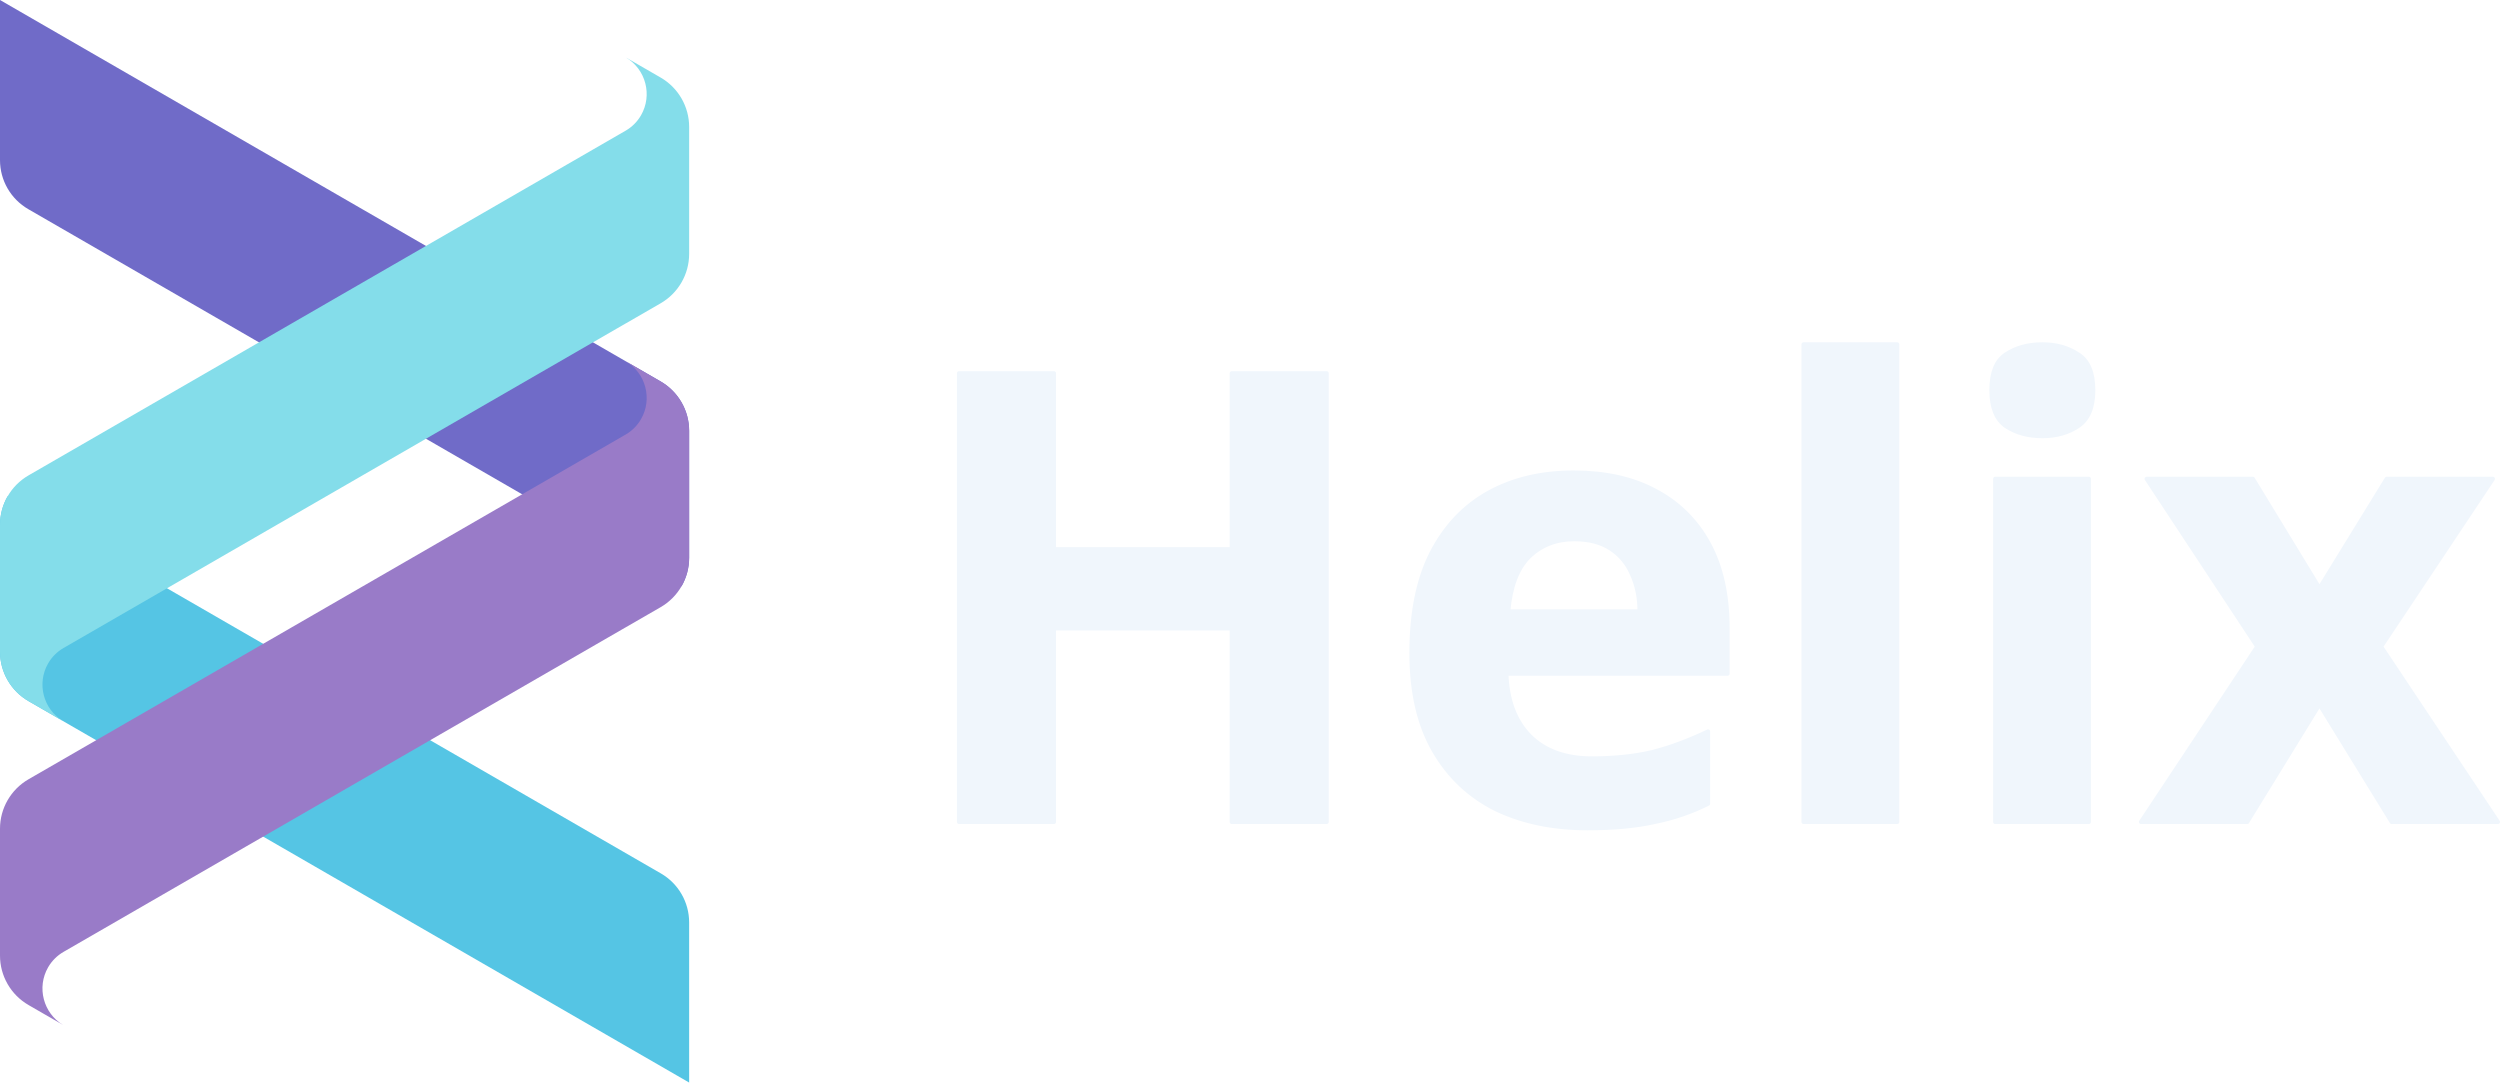
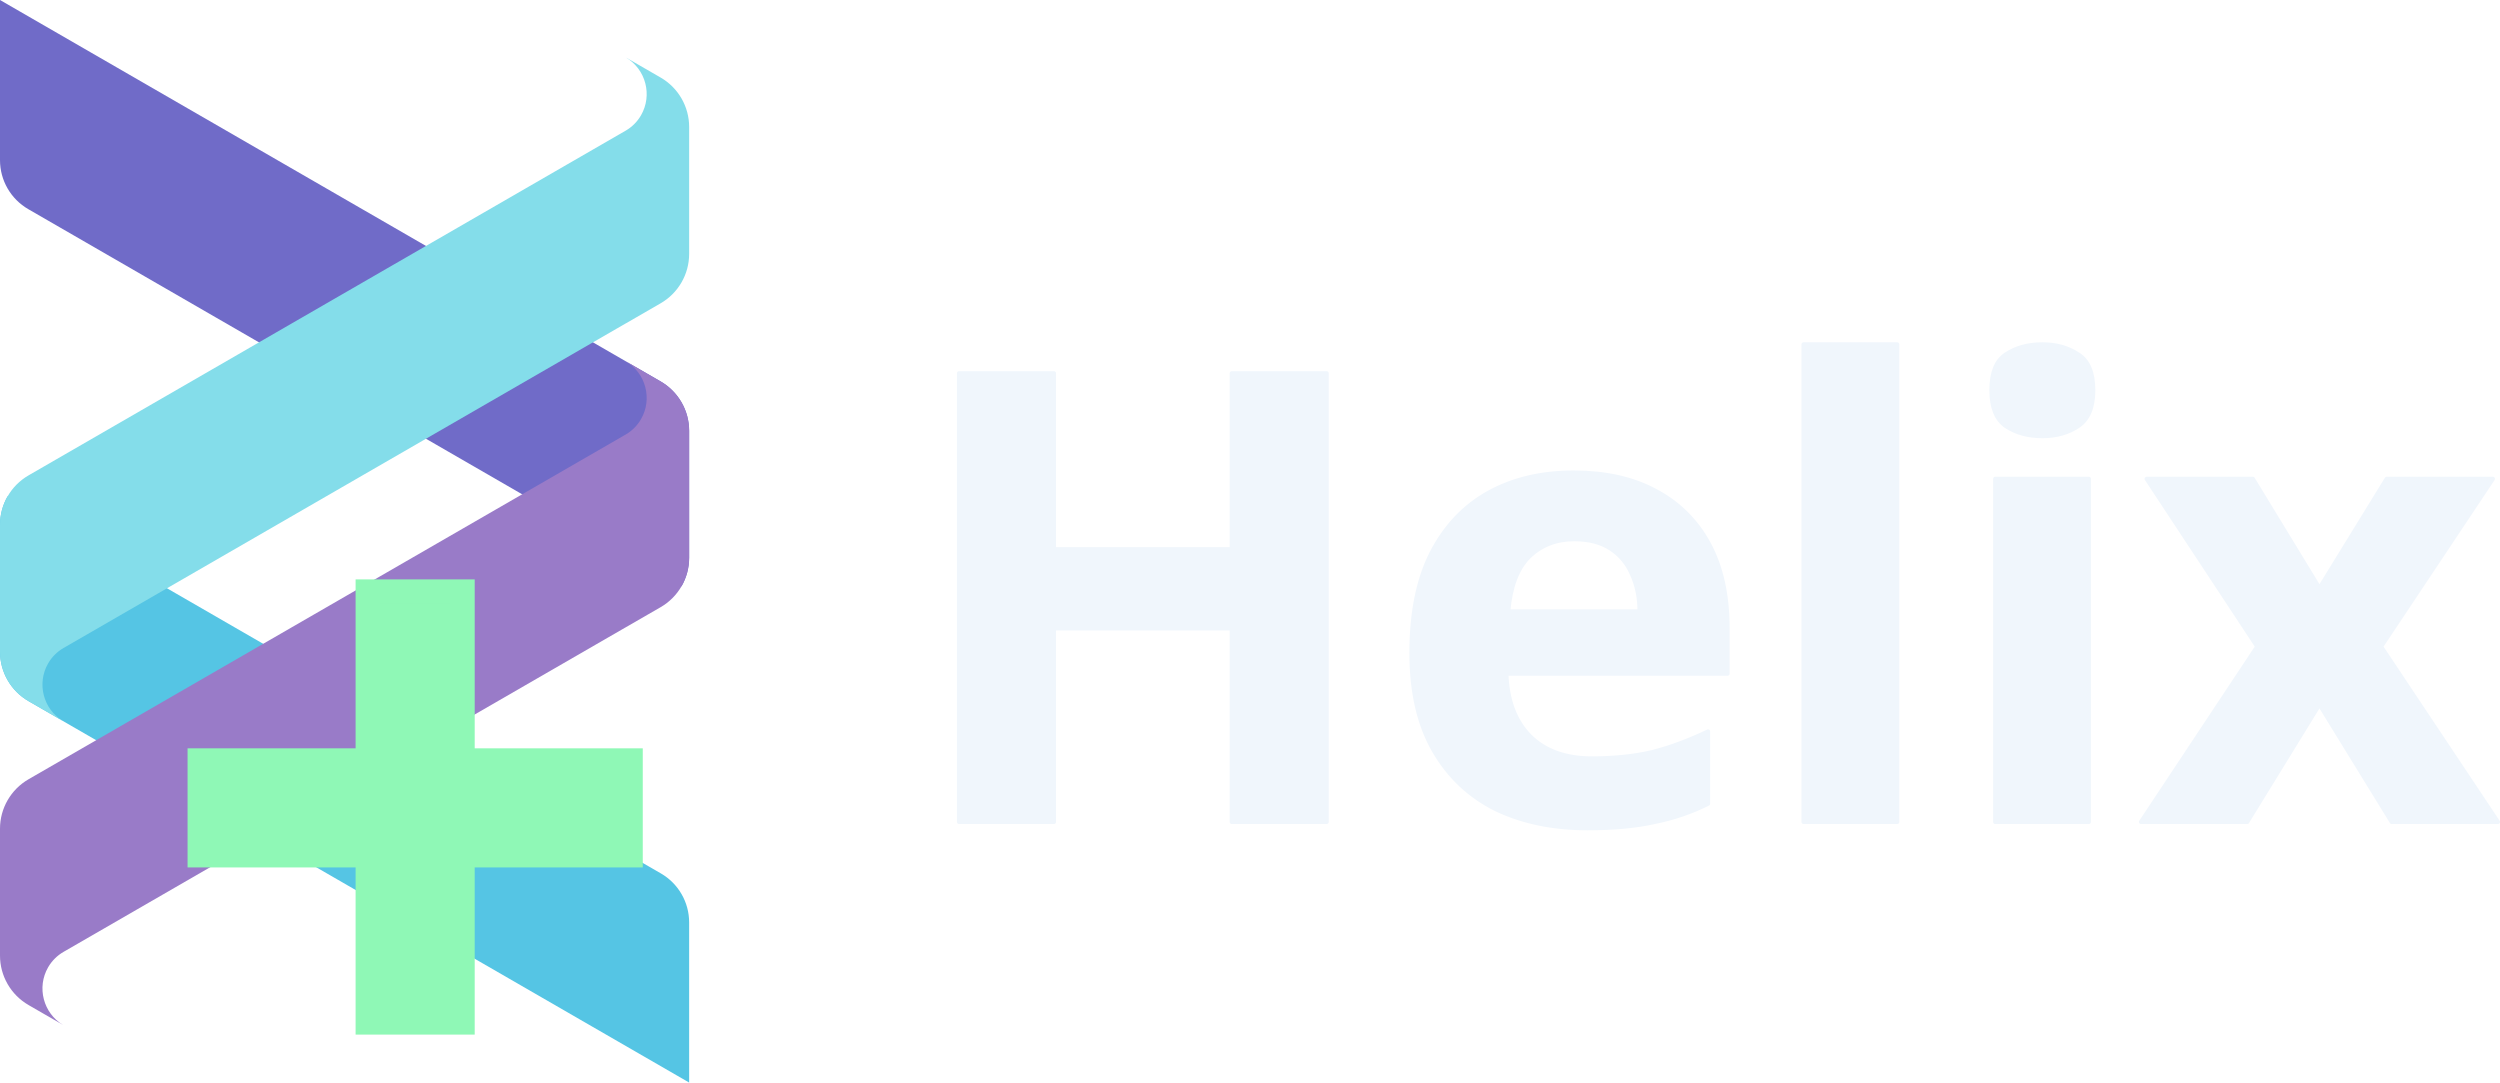
<svg xmlns="http://www.w3.org/2000/svg" version="1.1" xml:space="preserve" style="clip-rule:evenodd;fill-rule:evenodd;stroke-linejoin:round;stroke-miterlimit:2" viewBox="663.38 37.57 2087.006 903.72" id="svg22" width="2087.006" height="903.72">
  <defs id="defs26">
    <rect x="713.026" y="-304.325" width="3615.234" height="1864.754" id="rect14663" />
    <rect x="972.073" y="151.159" width="2140.965" height="684.863" id="rect447" />
    <rect x="897.04" y="217.454" width="837.723" height="631.599" id="rect435" />
    <rect x="825.678" y="157.615" width="1496.245" height="861.455" id="rect429" />
    <rect x="798.382" y="-42.157" width="2236.084" height="945.907" id="rect315" />
    <rect x="661.302" y="48.088" width="769.156" height="828.468" id="rect309" />
  </defs>
  <g transform="translate(-31352.726,-1817.255)" id="g20">
    <g transform="translate(31062.7,-20.8972)" id="g18">
      <g transform="translate(-130.173,0.00185558)" id="g4">
        <path d="m 1083.58,1875.72 551.48,318.4 c 14.74,8.51 23.82,24.25 23.82,41.27 0,29.59 0,76.35 0,105.94 0,8.51 -2.27,16.7 -6.38,23.83 0,0 -437.8,-252.76 -545.3,-314.83 -14.62,-8.44 -23.62,-24.04 -23.62,-40.92 0,-45.91 0,-133.69 0,-133.69 z" style="fill:#706bc8" id="path2" />
      </g>
      <g transform="translate(-130.173,0.00185558)" id="g8">
        <path d="m 1635.26,2604.84 c 14.62,8.44 23.62,24.03 23.62,40.91 0,45.92 0,133.69 0,133.69 l -551.47,-318.39 c -14.75,-8.52 -23.83,-24.25 -23.83,-41.27 0,-29.59 0,-76.36 0,-105.94 0,-8.52 2.27,-16.71 6.38,-23.83 0,0 437.8,252.76 545.3,314.83 z" style="fill:#55c5e4" id="path6" />
      </g>
      <g transform="translate(216.062,984.098)" id="g12">
        <path d="m 790.407,1432.56 c -5.193,2.99 -9.69,7.34 -12.898,12.9 -9.647,16.7 -4.036,38.3 12.495,48.13 h -0.006 l -28.825,-16.64 c -14.746,-8.51 -23.829,-24.24 -23.829,-41.27 0,-29.59 0,-76.35 0,-105.94 0,-17.03 9.083,-32.76 23.829,-41.27 l 498.417,-287.73 0.24,-0.14 c 5.09,-2.983 9.5,-7.286 12.65,-12.756 9.65,-16.708 4.04,-38.3 -12.49,-48.137 h 0.01 l 28.82,16.642 c 14.75,8.513 23.83,24.246 23.83,41.273 0,29.588 0,76.348 0,105.938 0,17.03 -9.08,32.76 -23.83,41.27 l -29.63,17.11 0.4,-0.26 z" style="fill:#84ddea" id="path10" />
      </g>
      <g transform="translate(216.062,984.098)" id="g16">
        <path d="m 790.407,1686.24 c -5.193,2.99 -9.69,7.34 -12.898,12.89 -9.647,16.71 -4.036,38.3 12.495,48.14 h -0.006 l -28.825,-16.64 c -14.746,-8.51 -23.829,-24.25 -23.829,-41.27 0,-29.59 0,-76.35 0,-105.94 0,-17.03 9.083,-32.76 23.829,-41.27 l 498.417,-287.73 0.24,-0.14 c 5.09,-2.99 9.5,-7.29 12.65,-12.76 9.65,-16.71 4.04,-38.3 -12.49,-48.14 h 0.01 l 28.82,16.65 c 14.75,8.51 23.83,24.24 23.83,41.27 0,29.59 0,76.35 0,105.94 0,17.02 -9.08,32.76 -23.83,41.27 l -29.63,17.1 0.4,-0.25 z" style="fill:#997bc8" id="path14" />
      </g>
    </g>
  </g>
  <text xml:space="preserve" transform="translate(663.354,37.56542)" id="text307" style="font-size:4px;font-family:sans-serif;-inkscape-font-specification:'sans-serif, Normal';white-space:pre;shape-inside:url(#rect309);display:inline;fill:#006400;stroke:#006400;stroke-width:2.667" />
  <g aria-label="Helix" transform="matrix(1.31139,0,0,1.31139,142.0244,48.21073)" id="text445" style="font-size:4px;-inkscape-font-specification:'sans-serif, Normal';white-space:pre;shape-inside:url(#rect447);display:inline;fill:#f0f6fc;stroke:#f0f6fc;stroke-width:2.667;stroke-opacity:1;fill-opacity:1">
    <path d="m 1242.072,515.108 h -60.4 v -123.2 h -113.2 v 123.2 h -60.4 v -285.6 h 60.4 v 112 h 113.2 v -112 h 60.4 z" style="font-size:400px;-inkscape-font-specification:'sans-serif, @wght=700';font-variation-settings:'wght' 700;stroke:#f0f6fc;stroke-opacity:1;fill:#f0f6fc;fill-opacity:1" id="path14794" />
    <path d="m 1399.272,292.708 q 30.4,0 52,11.6 22,11.6 34,33.6 12,22 12,54 v 28.8 h -140.8 q 0.8,25.2 14.8,39.6 14.4,14.4 39.6,14.4 21.2,0 38.4,-4 17.2,-4.4 35.6,-13.2 v 46 q -16,8 -34,11.6 -17.6,4 -42.8,4 -32.8,0 -58,-12 -25.2,-12.4 -39.6,-37.2 -14.4,-24.8 -14.4,-62.4 0,-38.4 12.8,-63.6 13.2,-25.6 36.4,-38.4 23.2,-12.8 54,-12.8 z m 0.4,42.4 q -17.2,0 -28.8,11.2 -11.2,11.2 -13.2,34.8 h 83.6 q 0,-13.2 -4.8,-23.6 -4.4,-10.4 -13.6,-16.4 -9.2,-6 -23.2,-6 z" style="font-size:400px;-inkscape-font-specification:'sans-serif, @wght=700';font-variation-settings:'wght' 700;stroke:#f0f6fc;stroke-opacity:1;fill:#f0f6fc;fill-opacity:1" id="path14796" />
    <path d="m 1605.272,515.108 h -59.6 v -304 h 59.6 z" style="font-size:400px;-inkscape-font-specification:'sans-serif, @wght=700';font-variation-settings:'wght' 700;stroke:#f0f6fc;stroke-opacity:1;fill:#f0f6fc;fill-opacity:1" id="path14798" />
    <path d="m 1727.272,296.708 v 218.4 h -59.6 v -218.4 z m -29.6,-85.6 q 13.2,0 22.8,6.4 9.6,6 9.6,22.8 0,16.4 -9.6,22.8 -9.6,6.4 -22.8,6.4 -13.6,0 -23.2,-6.4 -9.2,-6.4 -9.2,-22.8 0,-16.8 9.2,-22.8 9.6,-6.4 23.2,-6.4 z" style="font-size:400px;-inkscape-font-specification:'sans-serif, @wght=700';font-variation-settings:'wght' 700;stroke:#f0f6fc;stroke-opacity:1;fill:#f0f6fc;fill-opacity:1" id="path14800" />
    <path d="m 1834.472,403.508 -70.4,-106.8 h 67.6 l 42.4,69.6 42.8,-69.6 h 67.6 l -71.2,106.8 74.4,111.6 h -67.6 l -46,-74.8 -46,74.8 h -67.6 z" style="font-size:400px;-inkscape-font-specification:'sans-serif, @wght=700';font-variation-settings:'wght' 700;stroke:#f0f6fc;stroke-opacity:1;fill:#f0f6fc;fill-opacity:1" id="path14802" />
  </g>
  <text xml:space="preserve" transform="translate(663.38,37.57004)" id="text14661" style="font-style:normal;font-variant:normal;font-weight:normal;font-stretch:normal;font-size:997.723px;font-family:sans-serif;-inkscape-font-specification:'sans-serif, @wght=700';font-variant-ligatures:normal;font-variant-caps:normal;font-variant-numeric:normal;font-variant-east-asian:normal;font-variation-settings:'wght' 700;white-space:pre;shape-inside:url(#rect14663);display:inline;fill:#2a292f;fill-opacity:1;stroke:#2a292f;stroke-width:6.652;stroke-dasharray:none;stroke-opacity:1" />
+   <text xml:space="preserve" style="font-style:normal;font-variant:normal;font-weight:bold;font-stretch:normal;font-size:742.268px;font-family:sans-serif;-inkscape-font-specification:'sans-serif Bold';clip-rule:evenodd;fill:#8ff8b6;fill-opacity:1;fill-rule:evenodd;stroke:#8ff8b6;stroke-width:20;stroke-linecap:square;stroke-linejoin:miter;stroke-miterlimit:2;stroke-dasharray:none;stroke-opacity:1;paint-order:normal" x="798.037" y="973.642" id="text186">
+     <tspan id="tspan184" x="798.037" y="973.642" style="font-style:normal;font-variant:normal;font-weight:bold;font-stretch:normal;font-size:742.268px;font-family:sans-serif;-inkscape-font-specification:'sans-serif Bold';fill:#8ff8b6;fill-opacity:1;stroke:#8ff8b6;stroke-width:20;stroke-linecap:square;stroke-linejoin:miter;stroke-dasharray:none;stroke-opacity:1;paint-order:normal">+</tspan>
+   </text>
</svg>
